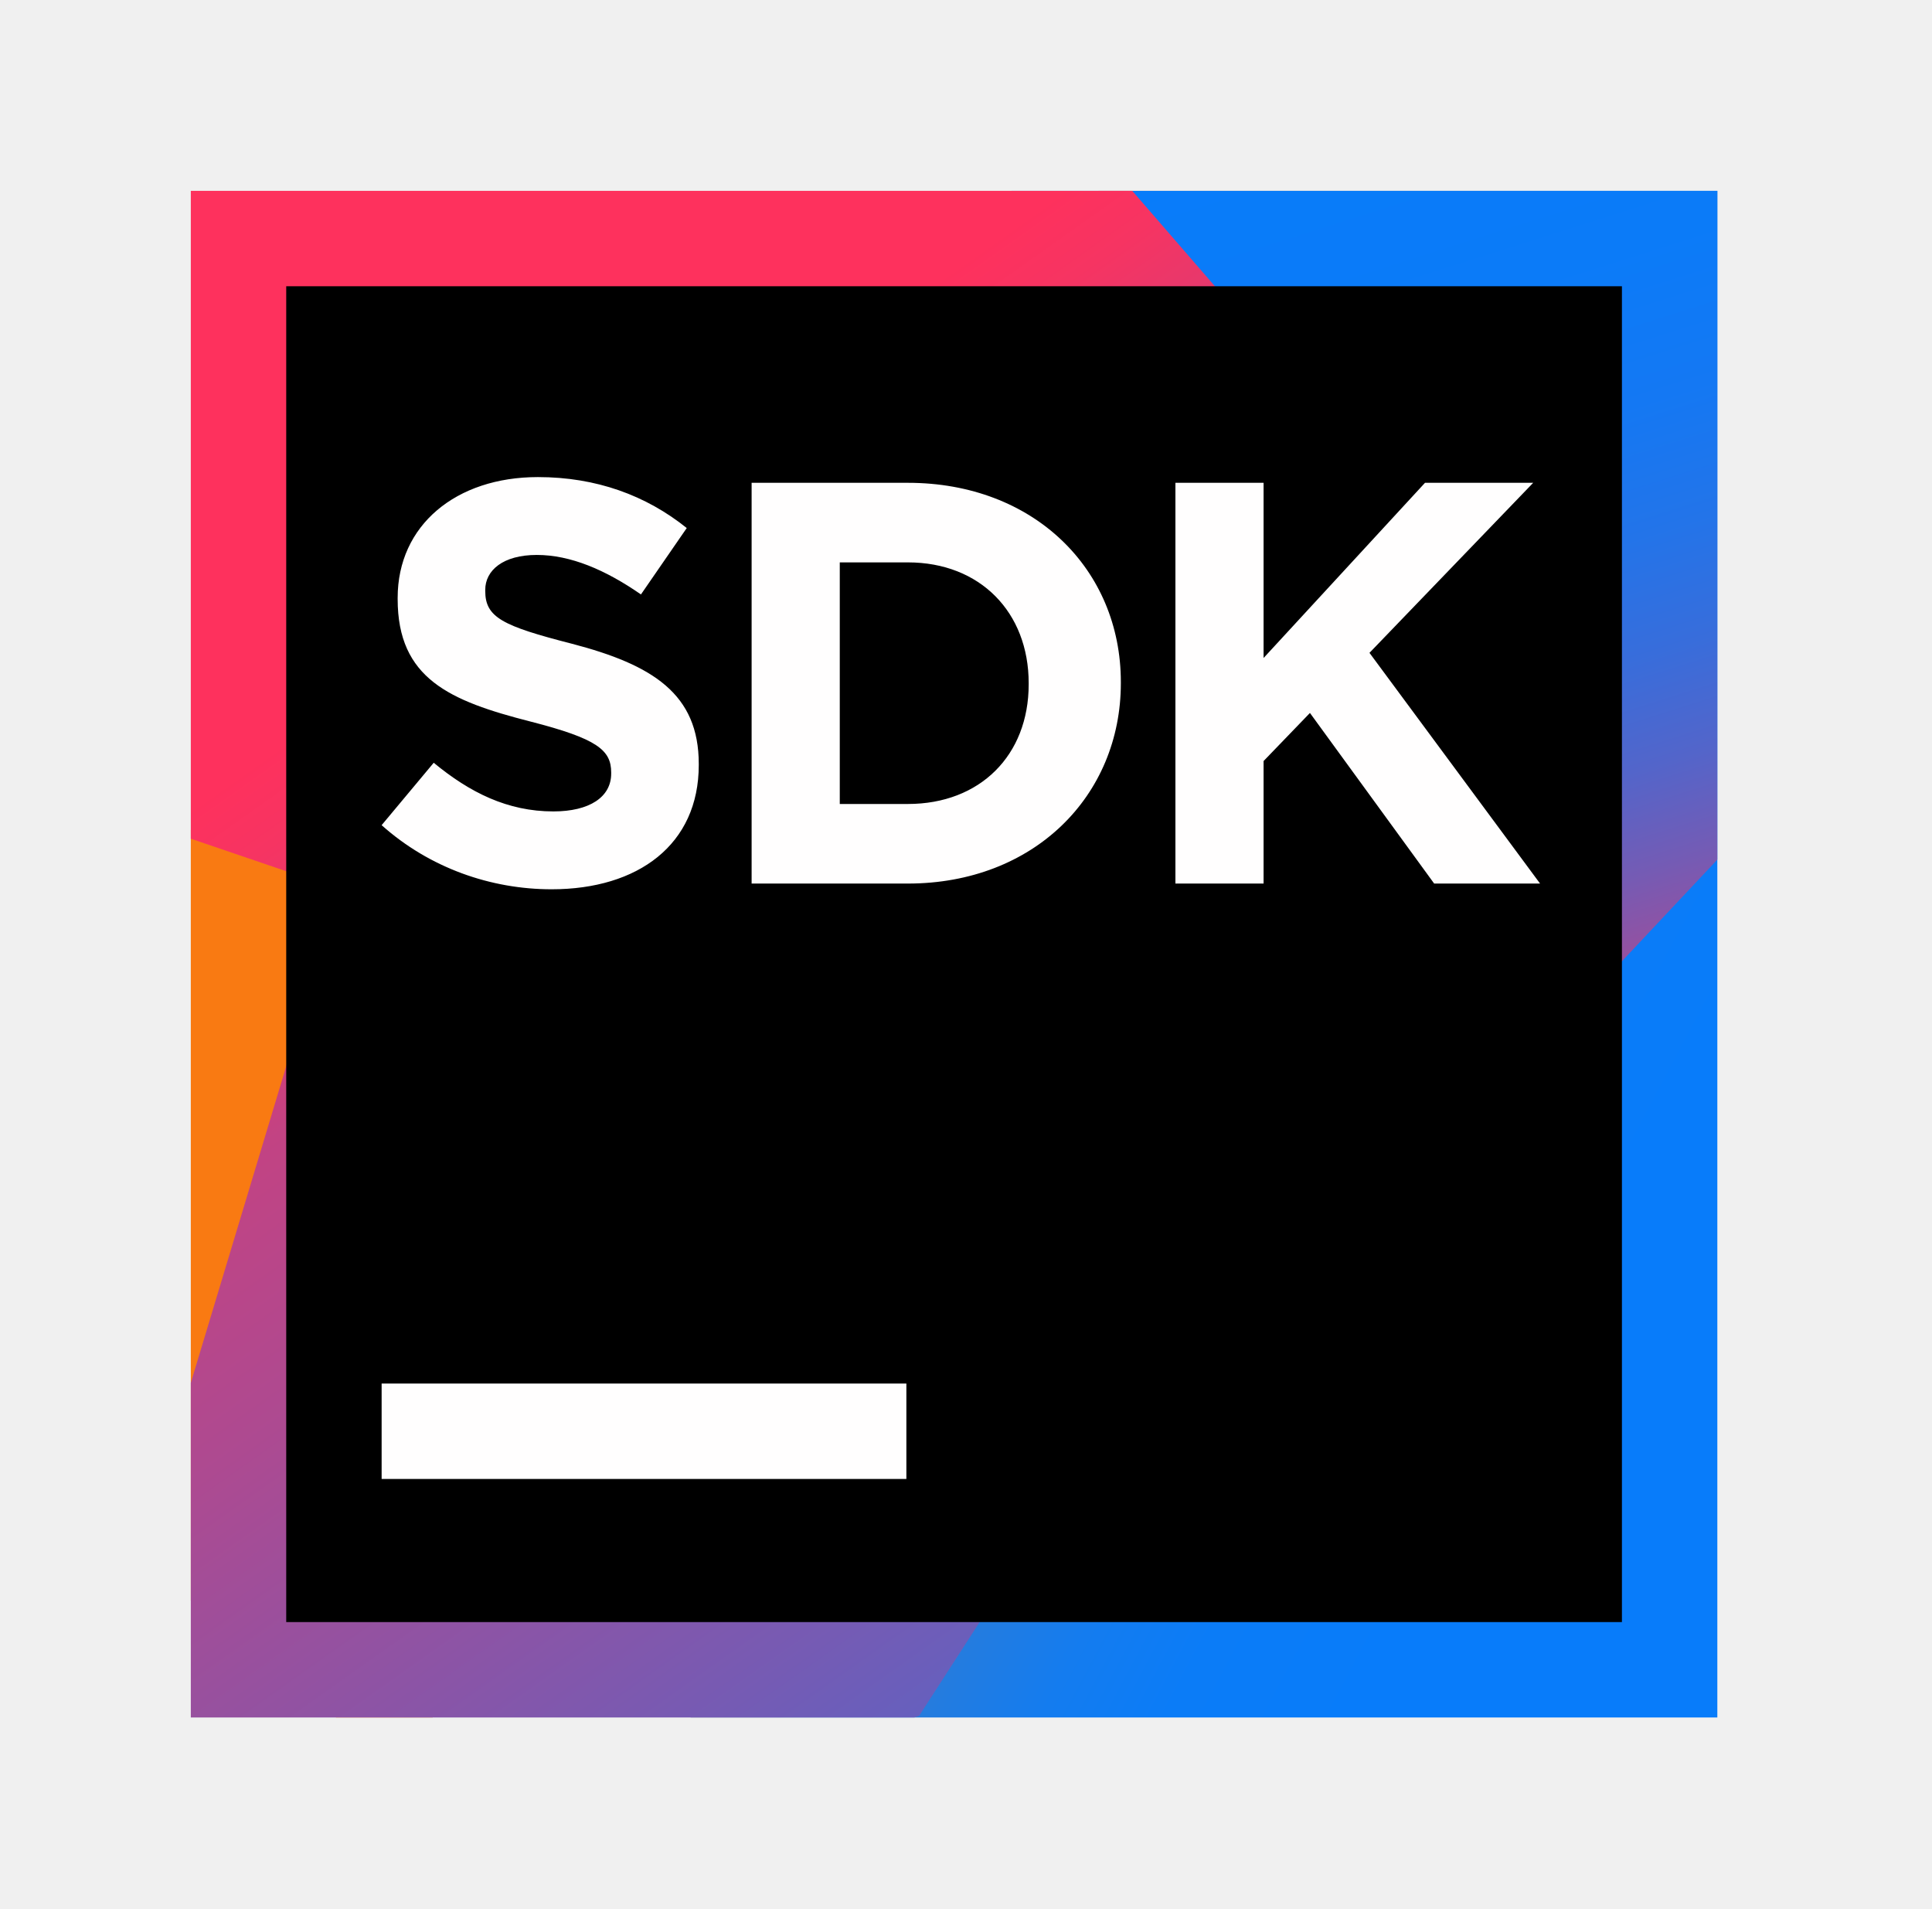
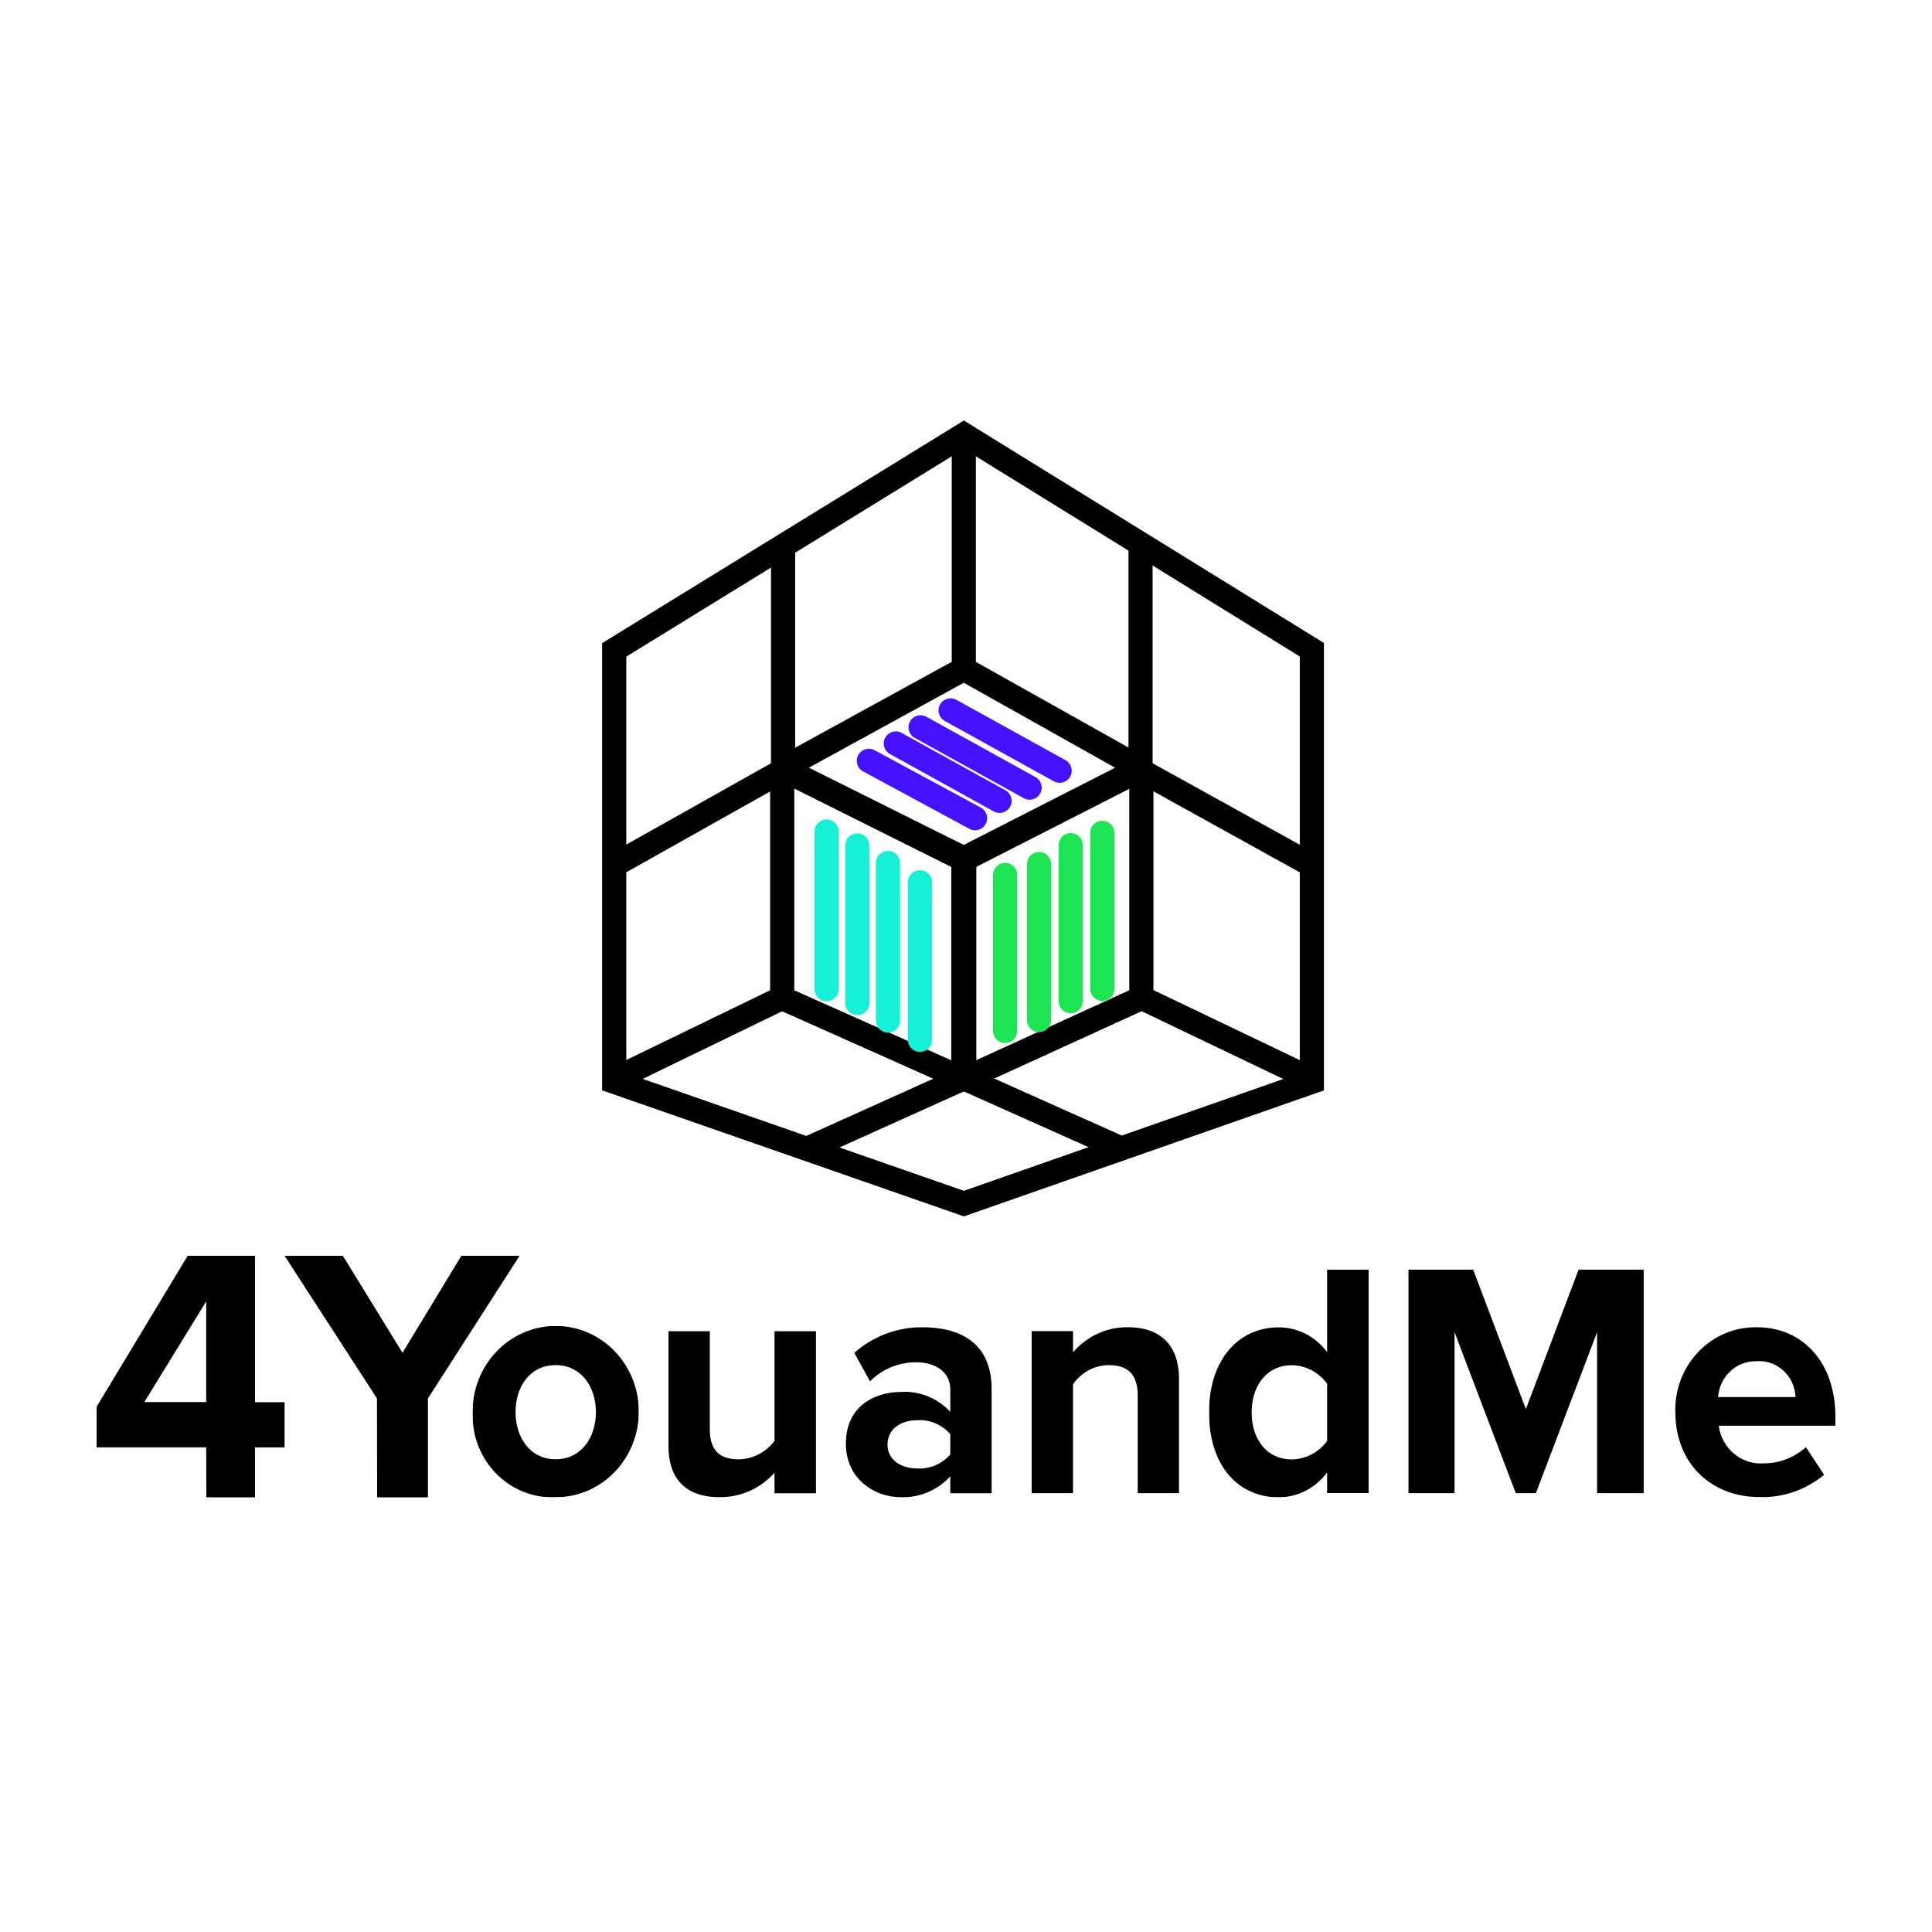
- <svg xmlns="http://www.w3.org/2000/svg" width="81" height="80" viewBox="0 0 81 80">
+ <svg xmlns="http://www.w3.org/2000/svg" xmlns:xlink="http://www.w3.org/1999/xlink" width="40px" height="40px" viewBox="0 0 40 40" version="1.1">
  <defs>
-     <linearGradient id="pluginsdk_80-a" x1="-.031%" x2="100.053%" y1="49.963%" y2="49.963%">
-       <stop offset="25.81%" stop-color="#F97A12" />
-       <stop offset="45.91%" stop-color="#B07B58" />
-       <stop offset="72.41%" stop-color="#577BAE" />
-       <stop offset="91.05%" stop-color="#1E7CE5" />
-       <stop offset="100%" stop-color="#087CFA" />
-     </linearGradient>
-     <linearGradient id="pluginsdk_80-b" x1="27.55%" x2="82.223%" y1="34.514%" y2="77.605%">
-       <stop offset="0%" stop-color="#F97A12" />
-       <stop offset="7.18%" stop-color="#CB7A3E" />
-       <stop offset="15.41%" stop-color="#9E7B6A" />
-       <stop offset="24.2%" stop-color="#757B91" />
-       <stop offset="33.44%" stop-color="#537BB1" />
-       <stop offset="43.24%" stop-color="#387CCC" />
-       <stop offset="53.81%" stop-color="#237CE0" />
-       <stop offset="65.52%" stop-color="#147CEF" />
-       <stop offset="79.25%" stop-color="#0B7CF7" />
-       <stop offset="100%" stop-color="#087CFA" />
-     </linearGradient>
-     <linearGradient id="pluginsdk_80-c" x1="63.121%" x2="40.793%" y1="97.699%" y2="-6.587%">
-       <stop offset="0%" stop-color="#FE315D" />
-       <stop offset="7.84%" stop-color="#CB417E" />
-       <stop offset="16.01%" stop-color="#9E4E9B" />
-       <stop offset="24.74%" stop-color="#755BB4" />
-       <stop offset="33.92%" stop-color="#5365CA" />
-       <stop offset="43.65%" stop-color="#386DDB" />
-       <stop offset="54.14%" stop-color="#2374E9" />
-       <stop offset="65.76%" stop-color="#1478F3" />
-       <stop offset="79.4%" stop-color="#0B7BF8" />
-       <stop offset="100%" stop-color="#087CFA" />
-     </linearGradient>
-     <linearGradient id="pluginsdk_80-d" x1="25.331%" x2="93.854%" y1="24.119%" y2="132.621%">
-       <stop offset="0%" stop-color="#FE315D" />
-       <stop offset="4.023%" stop-color="#F63462" />
-       <stop offset="10.37%" stop-color="#DF3A71" />
-       <stop offset="16.67%" stop-color="#C24383" />
-       <stop offset="29.12%" stop-color="#AD4A91" />
-       <stop offset="54.98%" stop-color="#755BB4" />
-       <stop offset="91.75%" stop-color="#1D76ED" />
-       <stop offset="100%" stop-color="#087CFA" />
-     </linearGradient>
+     <polygon id="path-1" points="0 0 3.442 0 3.442 3.548 0 3.548" />
+     <polygon id="path-3" points="0 0 3.307 0 3.307 4.715 0 4.715" />
  </defs>
-   <g fill="none" fill-rule="evenodd">
-     <g fill-rule="nonzero" transform="translate(8 8)">
-       <path fill="url(#pluginsdk_80-a)" d="M6.088,64 L2.66453526e-15,59.1 L0,26.792 L30,38.67 L10.14,64 L6.088,64 Z" />
-       <path fill="url(#pluginsdk_80-b)" d="M20.952,64 L52.274,31.916 L37.671,0.46 L38.058,1.33226763e-15 L64,0 L64,64 L20.952,64 Z" />
-       <path fill="url(#pluginsdk_80-c)" d="M34.412,0 L64,0 L64,28.037 L49.008,44 L34,0.447 L34.412,0 Z" />
-       <path fill="url(#pluginsdk_80-d)" d="M30.336,64 L0,64 L0,49.971 L6.234,29.283 L0,27.16 L0,0 L39.47,0 L58,21.384 L30.538,63.926 L30.336,64 Z" />
-     </g>
-     <g fill-rule="nonzero" transform="translate(12 12)">
-       <rect width="56" height="56" fill="#000" />
-       <rect width="22" height="4" x="4" y="46" fill="#FFFEFE" />
-       <path fill="#FFFEFE" d="M11.128,25.28 C8.584,25.28 6.016,24.392 4,22.592 L6.184,19.976 C7.696,21.224 9.28,22.016 11.2,22.016 C12.712,22.016 13.624,21.416 13.624,20.432 L13.624,20.384 C13.624,19.448 13.048,18.968 10.24,18.248 C6.856,17.384 4.672,16.448 4.672,13.112 L4.672,13.064 C4.672,10.016 7.12,8 10.552,8 C13,8 15.088,8.768 16.792,10.136 L14.872,12.92 C13.384,11.888 11.92,11.264 10.504,11.264 C9.088,11.264 8.344,11.912 8.344,12.728 L8.344,12.776 C8.344,13.88 9.064,14.24 11.968,14.984 C15.376,15.872 17.296,17.096 17.296,20.024 L17.296,20.072 C17.296,23.408 14.752,25.28 11.128,25.28 Z M19.512,25.04 L19.512,8.24 L26.064,8.24 C31.344,8.24 34.992,11.864 34.992,16.592 L34.992,16.64 C34.992,21.368 31.344,25.04 26.064,25.04 L19.512,25.04 Z M26.064,11.576 L23.208,11.576 L23.208,21.704 L26.064,21.704 C29.088,21.704 31.128,19.664 31.128,16.688 L31.128,16.64 C31.128,13.664 29.088,11.576 26.064,11.576 Z M37.28,25.04 L37.28,8.24 L40.976,8.24 L40.976,15.584 L47.744,8.24 L52.28,8.24 L45.416,15.368 L52.568,25.04 L48.128,25.04 L42.92,17.888 L40.976,19.904 L40.976,25.04 L37.28,25.04 Z" />
+   <g id="Artboard" stroke="none" stroke-width="1" fill="none" fill-rule="evenodd">
+     <rect id="Rectangle" fill="#FFFFFF" x="0" y="0" width="40" height="40" />
+     <g id="icona-36x36" transform="translate(2, 2)">
+       <rect id="Rectangle" fill="#FFFFFF" opacity="0" x="0" y="0" width="36" height="36" />
+       <g id="Group-64" transform="translate(0, 7)">
+         <path d="M1.886,17 L0,20.125 L0,20.966 L2.269,20.966 L2.272,22 L3.28,22 L3.28,20.967 L3.892,20.967 L3.892,20.031 L3.28,20.031 L3.28,17 L1.886,17 Z M2.269,17.944 L2.269,20.028 L0.989,20.028 L2.269,17.944 Z" id="Fill-1" fill="#000000" />
+         <polygon id="Fill-2" fill="#000000" points="7.552 17 6.333 19.008 5.099 17 3.892 17 5.805 19.953 5.808 22 6.86 22 6.86 19.953 8.757 17" />
+         <g id="Group-63" transform="translate(7.783784, 0)">
+           <g id="Group-5" transform="translate(0, 18.45222)">
+             <mask id="mask-2" fill="white">
+               <use xlink:href="#path-1" />
+             </mask>
+             <g id="Clip-4" />
+             <path d="M2.554,1.783 C2.554,1.262 2.251,0.811 1.719,0.811 C1.186,0.811 0.89,1.262 0.89,1.783 C0.89,2.303 1.186,2.76 1.719,2.76 C2.251,2.76 2.554,2.31 2.554,1.783 M0.001,1.783 C-0.004,0.804 0.763,0.006 1.712,5.77315973e-15 C2.663,-0.005 3.437,0.784 3.442,1.764 C3.447,2.743 2.682,3.542 1.731,3.546 L1.719,3.546 C0.81,3.587 0.04,2.86 0.002,1.923 C-0,1.877 -0,1.829 0.001,1.783" id="Fill-3" fill="#000000" mask="url(#mask-2)" />
+           </g>
+           <path d="M6.252,21.491 C5.958,21.82 5.541,22.005 5.108,21.997 C4.393,21.997 4.056,21.593 4.056,20.942 L4.056,18.562 L4.912,18.562 L4.912,20.596 C4.912,21.058 5.147,21.214 5.512,21.214 C5.802,21.209 6.074,21.069 6.252,20.832 L6.252,18.562 L7.11,18.562 L7.11,21.916 L6.252,21.916 L6.252,21.491 Z" id="Fill-6" fill="#000000" />
+           <path d="M9.891,20.693 C9.716,20.493 9.464,20.387 9.205,20.404 C8.868,20.404 8.591,20.584 8.591,20.91 C8.591,21.223 8.868,21.403 9.205,21.403 C9.464,21.419 9.716,21.312 9.891,21.114 L9.891,20.693 Z M9.891,21.567 C9.623,21.856 9.249,22.014 8.861,21.998 C8.342,21.998 7.729,21.637 7.729,20.887 C7.729,20.103 8.342,19.819 8.861,19.819 C9.245,19.792 9.622,19.942 9.891,20.229 L9.891,19.766 C9.891,19.425 9.61,19.204 9.177,19.204 C8.823,19.204 8.483,19.346 8.228,19.598 L7.904,19.009 C8.299,18.66 8.804,18.472 9.325,18.48 C10.066,18.48 10.746,18.785 10.746,19.752 L10.746,21.915 L9.891,21.915 L9.891,21.567 Z" id="Fill-8" fill="#000000" />
+           <path d="M13.771,19.887 C13.771,19.426 13.536,19.263 13.171,19.263 C12.878,19.266 12.604,19.413 12.432,19.659 L12.432,21.914 L11.576,21.914 L11.576,18.559 L12.432,18.559 L12.432,18.999 C12.719,18.663 13.134,18.473 13.569,18.479 C14.284,18.479 14.626,18.895 14.626,19.548 L14.626,21.914 L13.771,21.914 L13.771,19.887 Z" id="Fill-10" fill="#000000" />
+           <g id="Group-14" transform="translate(15.24767, 17.28542)">
+             <mask id="mask-4" fill="white">
+               <use xlink:href="#path-3" />
+             </mask>
+             <g id="Clip-13" />
+             <path d="M2.445,2.362 C2.27,2.122 1.996,1.981 1.704,1.98 C1.22,1.98 0.883,2.376 0.883,2.957 C0.883,3.54 1.22,3.93 1.704,3.93 C1.996,3.929 2.269,3.788 2.445,3.549 L2.445,2.362 Z M2.445,4.201 C2.206,4.524 1.834,4.714 1.441,4.715 C0.62,4.715 0,4.079 0,2.958 C0,1.86 0.614,1.196 1.441,1.196 C1.836,1.195 2.207,1.385 2.445,1.709 L2.445,0 L3.307,0 L3.307,4.627 L2.445,4.627 L2.445,4.201 Z" id="Fill-12" fill="#000000" mask="url(#mask-4)" />
+           </g>
+           <polygon id="Fill-15" fill="#000000" points="23.282 18.582 22.015 21.914 21.598 21.914 20.331 18.582 20.331 21.914 19.377 21.914 19.377 17.287 20.717 17.287 21.808 20.174 22.899 17.287 24.247 17.287 24.247 21.914 23.282 21.914" />
+           <path d="M25.787,19.925 L27.391,19.925 C27.372,19.496 27.022,19.163 26.606,19.181 C26.6,19.181 26.594,19.183 26.588,19.183 C26.172,19.169 25.817,19.496 25.787,19.925 M26.588,18.479 C27.559,18.479 28.216,19.231 28.216,20.325 L28.216,20.518 L25.801,20.518 C25.864,20.992 26.274,21.333 26.736,21.297 C27.056,21.297 27.364,21.178 27.606,20.963 L27.982,21.533 C27.604,21.848 27.129,22.012 26.642,21.995 C25.653,21.995 24.902,21.308 24.902,20.231 C24.879,19.289 25.601,18.504 26.517,18.48 C26.541,18.479 26.565,18.479 26.588,18.479" id="Fill-17" fill="#000000" />
+           <polygon id="Stroke-19" stroke="#000000" stroke-width="0.5" points="10.172 0 2.933 4.455 2.933 13.397 10.172 15.919 17.377 13.398 17.377 4.452" />
+           <polygon id="Stroke-21" stroke="#000000" stroke-width="0.5" stroke-linejoin="round" points="6.411 6.898 6.411 11.665 10.18 13.346 10.18 8.778" />
+           <polygon id="Stroke-23" stroke="#000000" stroke-width="0.5" stroke-linejoin="round" points="13.857 6.919 10.171 4.85 6.401 6.918 10.171 8.799" />
+           <polygon id="Stroke-25" stroke="#000000" stroke-width="0.5" stroke-linejoin="round" points="10.161 8.778 10.161 13.347 13.847 11.663 13.847 6.898" />
+           <polyline id="Stroke-27" stroke="#000000" stroke-width="0.5" points="2.96 8.898 6.429 6.949 6.429 2.319" />
+           <line x1="6.429" y1="11.65" x2="2.96" y2="13.332" id="Stroke-29" stroke="#000000" stroke-width="0.5" />
+           <line x1="13.83" y1="11.648" x2="17.348" y2="13.332" id="Stroke-31" stroke="#000000" stroke-width="0.5" />
+           <polyline id="Stroke-33" stroke="#000000" stroke-width="0.5" points="17.348 8.898 13.83 6.95 13.83 2.277" />
+           <polyline id="Stroke-35" stroke="#000000" stroke-width="0.5" points="7.006 14.749 10.171 13.323 13.336 14.737" />
+           <line x1="10.171" y1="0" x2="10.171" y2="4.881" id="Stroke-37" stroke="#000000" stroke-width="0.5" />
+           <line x1="8.205" y1="6.752" x2="10.404" y2="7.94" id="Stroke-39" stroke="#4612FE" stroke-width="0.5" stroke-linecap="round" />
+           <line x1="8.763" y1="6.393" x2="10.911" y2="7.581" id="Stroke-41" stroke="#4612FE" stroke-width="0.5" stroke-linecap="round" />
+           <line x1="9.275" y1="6.058" x2="11.533" y2="7.307" id="Stroke-43" stroke="#4612FE" stroke-width="0.5" stroke-linecap="round" />
+           <line x1="9.897" y1="5.708" x2="12.155" y2="6.957" id="Stroke-45" stroke="#4612FE" stroke-width="0.5" stroke-linecap="round" />
+           <line x1="13.038" y1="8.243" x2="13.038" y2="11.473" id="Stroke-47" stroke="#1CE453" stroke-width="0.5" stroke-linecap="round" />
+           <line x1="12.384" y1="8.497" x2="12.384" y2="11.727" id="Stroke-49" stroke="#1CE453" stroke-width="0.5" stroke-linecap="round" />
+           <line x1="11.729" y1="8.889" x2="11.729" y2="12.119" id="Stroke-51" stroke="#1CE453" stroke-width="0.5" stroke-linecap="round" />
+           <line x1="11.026" y1="9.115" x2="11.026" y2="12.345" id="Stroke-53" stroke="#1CE453" stroke-width="0.5" stroke-linecap="round" />
+           <line x1="7.329" y1="8.216" x2="7.329" y2="11.477" id="Stroke-55" stroke="#16F0D6" stroke-width="0.5" stroke-linecap="round" />
+           <line x1="7.965" y1="8.504" x2="7.965" y2="11.765" id="Stroke-57" stroke="#16F0D6" stroke-width="0.5" stroke-linecap="round" />
+           <line x1="8.601" y1="8.867" x2="8.601" y2="12.129" id="Stroke-59" stroke="#16F0D6" stroke-width="0.5" stroke-linecap="round" />
+           <line x1="9.262" y1="9.267" x2="9.262" y2="12.528" id="Stroke-61" stroke="#16F0D6" stroke-width="0.5" stroke-linecap="round" />
+         </g>
+       </g>
    </g>
  </g>
</svg>
